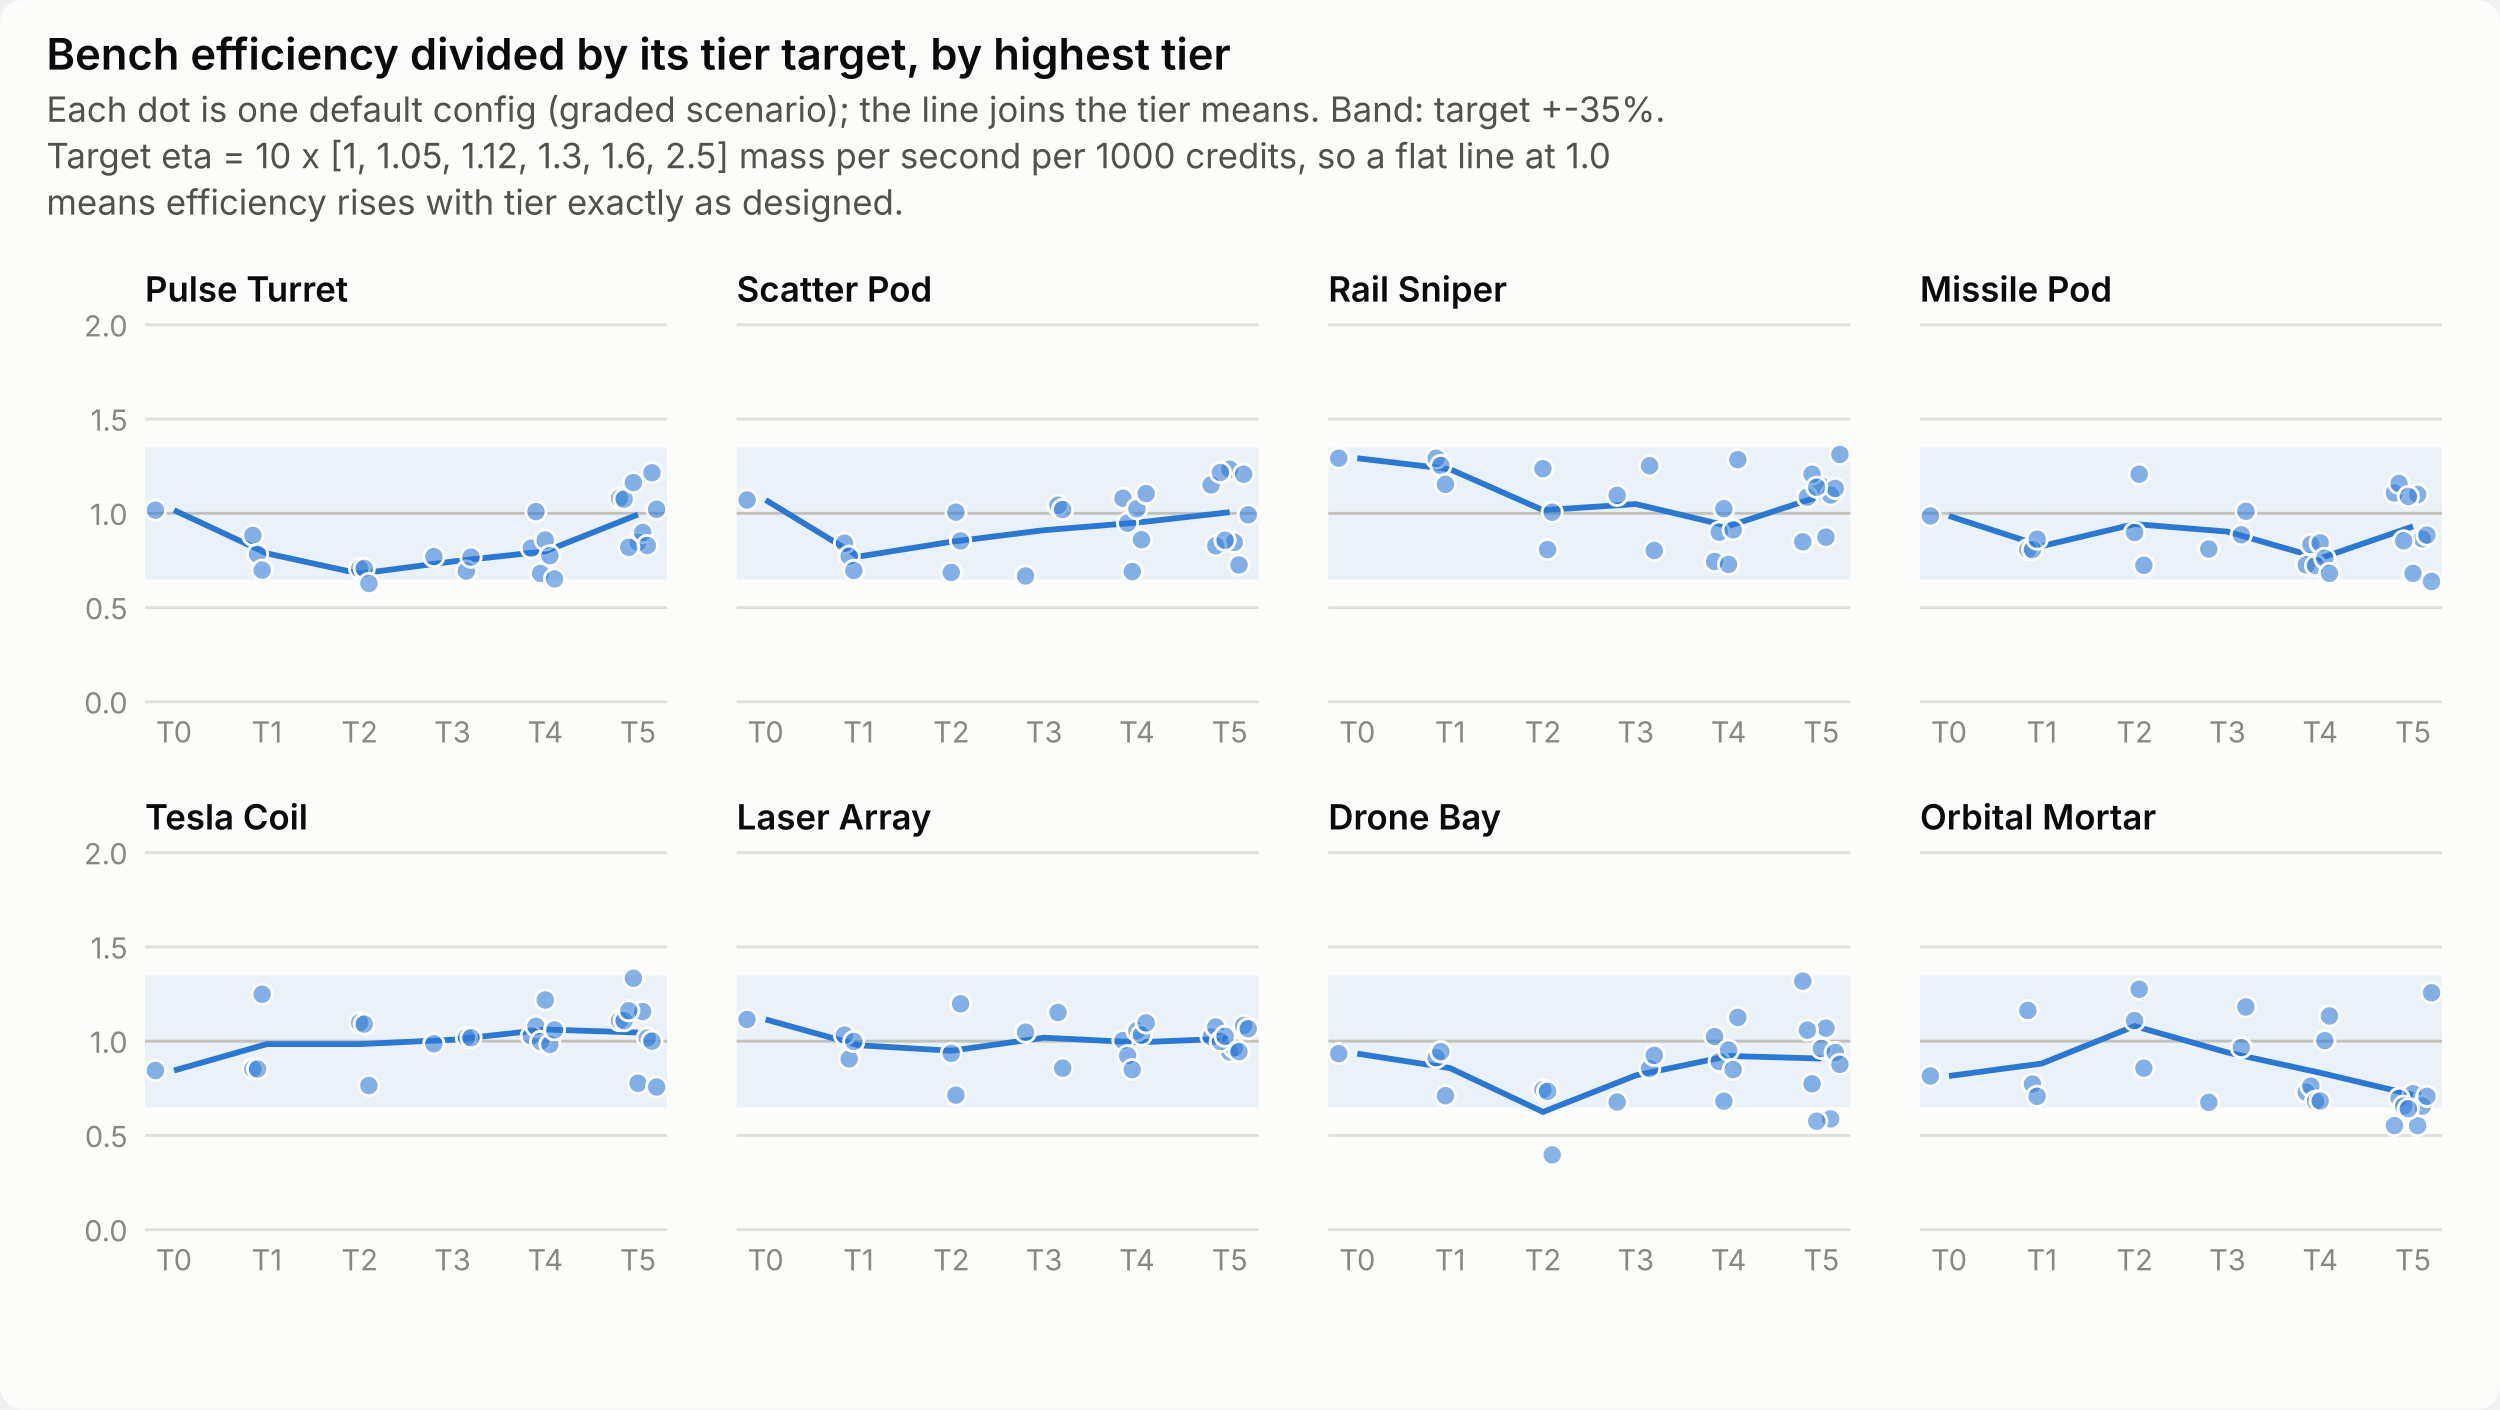
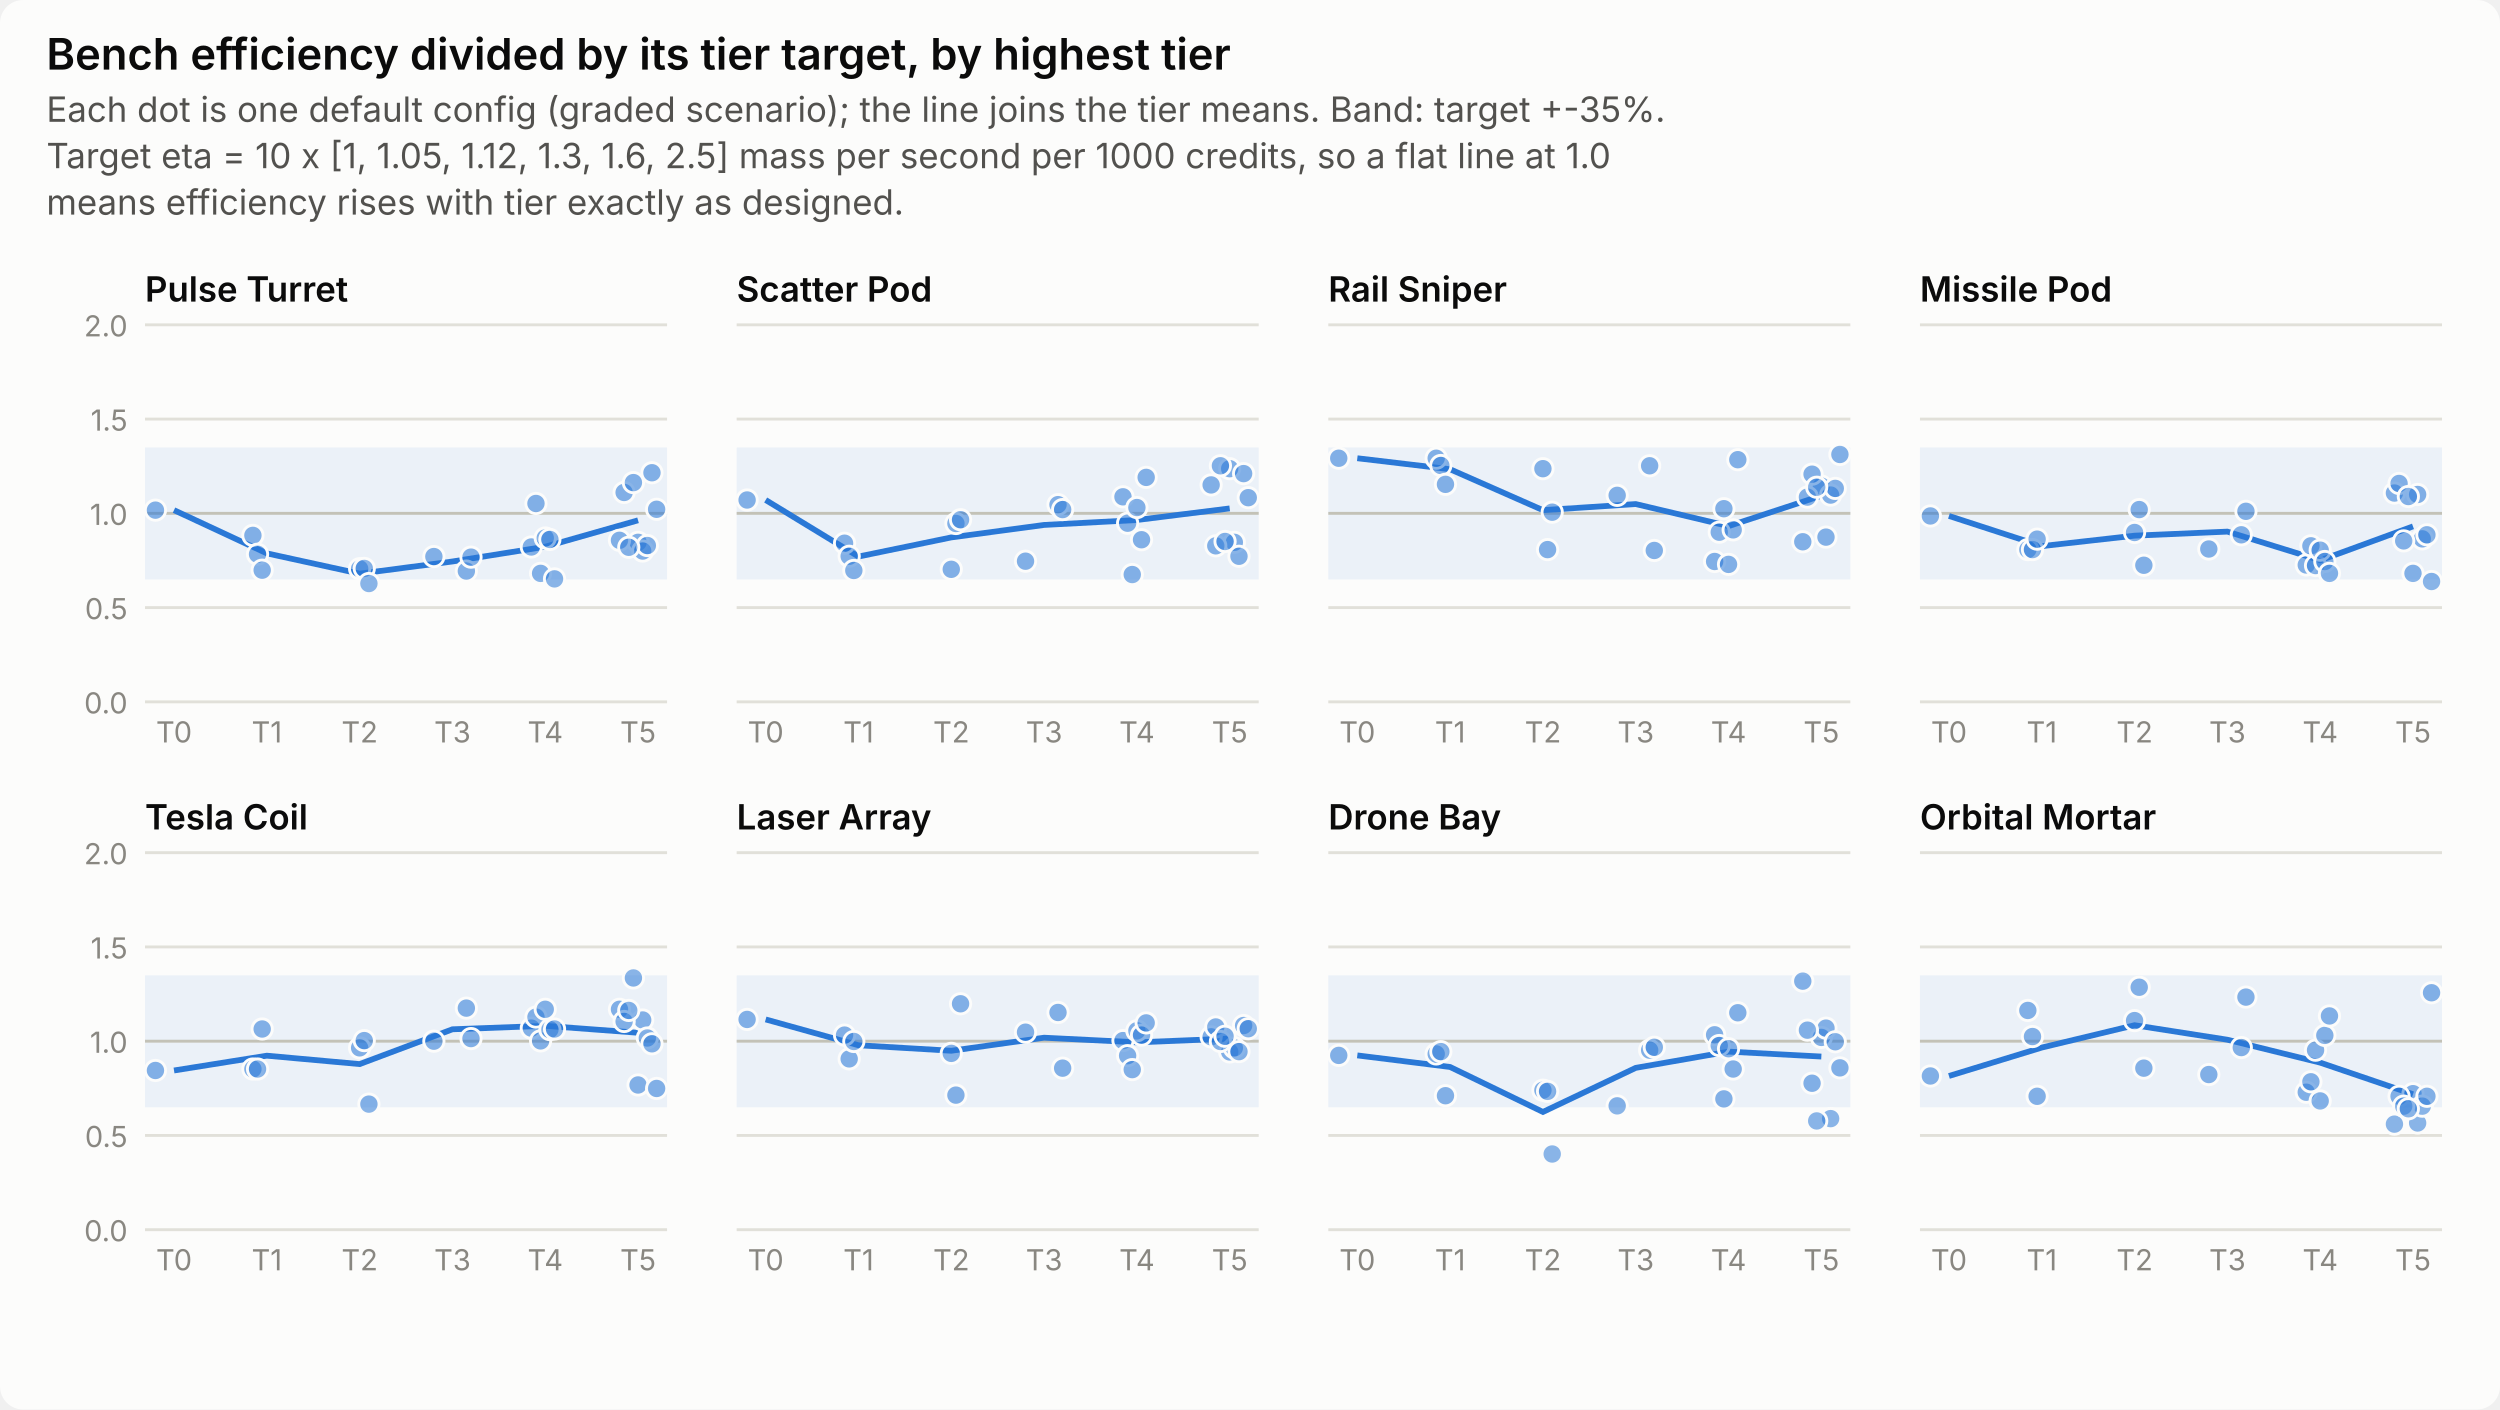
<svg xmlns="http://www.w3.org/2000/svg" viewBox="0 0 862 486" width="862" height="486" role="img" aria-labelledby="t d">
  <style>
  .bg{fill:#fcfcfb} .t1{fill:#0b0b0b} .t2{fill:#52514e} .tm{fill:#898781}
  .grid{stroke:#e1e0d9;stroke-width:1} .axis{stroke:#c3c2b7;stroke-width:1}
  .band{fill:#2a78d6;fill-opacity:.08} .band2{fill:#eb6834;fill-opacity:.08} .limit{stroke:#d03b3b;stroke-width:1.5;stroke-dasharray:4 3}
  .s1{stroke:#2a78d6} .s2{stroke:#eb6834} .s3{stroke:#1baf7a} .s4{stroke:#eda100} .s5{stroke:#e87ba4}
  .d1{fill:#2a78d6} .d2{fill:#eb6834} .d3{fill:#1baf7a} .d4{fill:#eda100} .d5{fill:#e87ba4}
  polyline{fill:none} .ring{stroke:#fcfcfb} .bgfill{fill:#fcfcfb} .hit{fill:transparent;stroke:none}
  text{font-family:system-ui,-apple-system,"Segoe UI",sans-serif}
  @media (prefers-color-scheme: dark){
    .bg{fill:#1a1a19} .t1{fill:#ffffff} .t2{fill:#c3c2b7}
    .grid{stroke:#2c2c2a} .axis{stroke:#383835} .ring{stroke:#1a1a19} .bgfill{fill:#1a1a19}
    .s1{stroke:#3987e5} .s2{stroke:#d95926} .s3{stroke:#199e70} .s4{stroke:#c98500} .s5{stroke:#d55181}
    .d1{fill:#3987e5} .d2{fill:#d95926} .d3{fill:#199e70} .d4{fill:#c98500} .d5{fill:#d55181}
  }</style>
  <rect class="bg" x="0" y="0" width="862" height="486" rx="8" />
  <text class="t1" x="16.0" y="24.0" font-size="15" text-anchor="start" font-weight="600">Bench efficiency divided by its tier target, by highest tier</text>
  <text class="t2" x="16.0" y="42.0" font-size="12" text-anchor="start">Each dot is one default config (graded scenario); the line joins the tier means. Band: target +-35%.</text>
  <text class="t2" x="16.0" y="58.0" font-size="12" text-anchor="start">Target eta = 10 x [1, 1.05, 1.12, 1.3, 1.6, 2.5] mass per second per 1000 credits, so a flat line at 1.0</text>
  <text class="t2" x="16.0" y="74.0" font-size="12" text-anchor="start">means efficiency rises with tier exactly as designed.</text>
  <text class="t1" x="50.0" y="104.0" font-size="12" text-anchor="start" font-weight="600">Pulse Turret</text>
  <rect class="band" x="50" y="154.3" width="180" height="45.5" />
  <line class="grid" x1="50.0" y1="242.0" x2="230.0" y2="242.0" />
  <text class="tm" x="44.0" y="246.0" font-size="10" text-anchor="end">0.0</text>
  <line class="grid" x1="50.0" y1="209.5" x2="230.0" y2="209.5" />
  <text class="tm" x="44.0" y="213.5" font-size="10" text-anchor="end">0.5</text>
  <line class="axis" x1="50.0" y1="177.0" x2="230.0" y2="177.0" />
  <text class="tm" x="44.0" y="181.0" font-size="10" text-anchor="end">1.0</text>
  <line class="grid" x1="50.0" y1="144.5" x2="230.0" y2="144.5" />
  <text class="tm" x="44.0" y="148.5" font-size="10" text-anchor="end">1.5</text>
  <line class="grid" x1="50.0" y1="112.0" x2="230.0" y2="112.0" />
  <text class="tm" x="44.0" y="116.0" font-size="10" text-anchor="end">2.0</text>
  <text class="tm" x="60.0" y="256.0" font-size="10" text-anchor="middle">T0</text>
  <text class="tm" x="92.0" y="256.0" font-size="10" text-anchor="middle">T1</text>
  <text class="tm" x="124.0" y="256.0" font-size="10" text-anchor="middle">T2</text>
  <text class="tm" x="156.0" y="256.0" font-size="10" text-anchor="middle">T3</text>
  <text class="tm" x="188.0" y="256.0" font-size="10" text-anchor="middle">T4</text>
  <text class="tm" x="220.0" y="256.0" font-size="10" text-anchor="middle">T5</text>
-   <polyline class="s1" fill="none" stroke-width="2" points="60.0,175.9 92.0,190.8 124.0,197.8 156.0,193.6 188.0,190.1 220.0,177.4" />
+   <polyline class="s1" fill="none" stroke-width="2" points="60.0,175.9 92.0,190.8 124.0,197.8 156.0,193.6 188.0,188.5 220.0,179.4" />
  <circle class="d1 ring" cx="53.6" cy="175.9" r="3.5" fill-opacity="0.55" stroke-width="1" />
  <circle class="d1 ring" cx="87.2" cy="184.6" r="3.5" fill-opacity="0.55" stroke-width="1" />
  <circle class="d1 ring" cx="88.8" cy="191.1" r="3.5" fill-opacity="0.55" stroke-width="1" />
  <circle class="d1 ring" cx="90.4" cy="196.6" r="3.5" fill-opacity="0.55" stroke-width="1" />
  <circle class="d1 ring" cx="124.0" cy="196.1" r="3.5" fill-opacity="0.55" stroke-width="1" />
  <circle class="d1 ring" cx="125.6" cy="196.0" r="3.5" fill-opacity="0.55" stroke-width="1" />
  <circle class="d1 ring" cx="127.2" cy="201.2" r="3.5" fill-opacity="0.55" stroke-width="1" />
  <circle class="d1 ring" cx="160.8" cy="196.9" r="3.5" fill-opacity="0.55" stroke-width="1" />
  <circle class="d1 ring" cx="162.4" cy="192.1" r="3.5" fill-opacity="0.55" stroke-width="1" />
  <circle class="d1 ring" cx="149.6" cy="191.9" r="3.5" fill-opacity="0.55" stroke-width="1" />
-   <circle class="d1 ring" cx="183.2" cy="189.0" r="3.5" fill-opacity="0.55" stroke-width="1" />
-   <circle class="d1 ring" cx="184.8" cy="176.4" r="3.5" fill-opacity="0.55" stroke-width="1" />
+   <circle class="d1 ring" cx="183.2" cy="188.6" r="3.5" fill-opacity="0.55" stroke-width="1" />
+   <circle class="d1 ring" cx="184.8" cy="173.6" r="3.5" fill-opacity="0.55" stroke-width="1" />
  <circle class="d1 ring" cx="186.4" cy="197.7" r="3.5" fill-opacity="0.55" stroke-width="1" />
  <circle class="d1 ring" cx="220.0" cy="187.0" r="3.5" fill-opacity="0.55" stroke-width="1" />
-   <circle class="d1 ring" cx="221.6" cy="183.6" r="3.5" fill-opacity="0.55" stroke-width="1" />
+   <circle class="d1 ring" cx="221.6" cy="190.0" r="3.5" fill-opacity="0.55" stroke-width="1" />
  <circle class="d1 ring" cx="223.2" cy="188.1" r="3.5" fill-opacity="0.55" stroke-width="1" />
  <circle class="d1 ring" cx="224.8" cy="163.0" r="3.5" fill-opacity="0.55" stroke-width="1" />
  <circle class="d1 ring" cx="226.4" cy="175.6" r="3.5" fill-opacity="0.55" stroke-width="1" />
-   <circle class="d1 ring" cx="213.6" cy="171.8" r="3.5" fill-opacity="0.55" stroke-width="1" />
-   <circle class="d1 ring" cx="215.2" cy="172.1" r="3.5" fill-opacity="0.55" stroke-width="1" />
+   <circle class="d1 ring" cx="213.6" cy="186.3" r="3.5" fill-opacity="0.55" stroke-width="1" />
+   <circle class="d1 ring" cx="215.2" cy="169.8" r="3.5" fill-opacity="0.55" stroke-width="1" />
  <circle class="d1 ring" cx="216.8" cy="188.7" r="3.5" fill-opacity="0.55" stroke-width="1" />
  <circle class="d1 ring" cx="218.4" cy="166.4" r="3.5" fill-opacity="0.55" stroke-width="1" />
-   <circle class="d1 ring" cx="188.0" cy="186.2" r="3.5" fill-opacity="0.55" stroke-width="1" />
-   <circle class="d1 ring" cx="189.6" cy="191.6" r="3.5" fill-opacity="0.55" stroke-width="1" />
+   <circle class="d1 ring" cx="188.0" cy="185.5" r="3.5" fill-opacity="0.55" stroke-width="1" />
+   <circle class="d1 ring" cx="189.6" cy="186.0" r="3.5" fill-opacity="0.55" stroke-width="1" />
  <circle class="d1 ring" cx="191.2" cy="199.6" r="3.5" fill-opacity="0.55" stroke-width="1" />
  <text class="t1" x="254.0" y="104.0" font-size="12" text-anchor="start" font-weight="600">Scatter Pod</text>
  <rect class="band" x="254" y="154.3" width="180" height="45.5" />
  <line class="grid" x1="254.0" y1="242.0" x2="434.0" y2="242.0" />
  <line class="grid" x1="254.0" y1="209.5" x2="434.0" y2="209.5" />
  <line class="axis" x1="254.0" y1="177.0" x2="434.0" y2="177.0" />
  <line class="grid" x1="254.0" y1="144.5" x2="434.0" y2="144.5" />
  <line class="grid" x1="254.0" y1="112.0" x2="434.0" y2="112.0" />
  <text class="tm" x="264.0" y="256.0" font-size="10" text-anchor="middle">T0</text>
  <text class="tm" x="296.0" y="256.0" font-size="10" text-anchor="middle">T1</text>
  <text class="tm" x="328.0" y="256.0" font-size="10" text-anchor="middle">T2</text>
  <text class="tm" x="360.0" y="256.0" font-size="10" text-anchor="middle">T3</text>
  <text class="tm" x="392.0" y="256.0" font-size="10" text-anchor="middle">T4</text>
  <text class="tm" x="424.0" y="256.0" font-size="10" text-anchor="middle">T5</text>
-   <polyline class="s1" fill="none" stroke-width="2" points="264.0,172.4 296.0,191.9 328.0,186.8 360.0,182.8 392.0,180.2 424.0,176.6" />
+   <polyline class="s1" fill="none" stroke-width="2" points="264.0,172.4 296.0,191.9 328.0,185.3 360.0,181.0 392.0,179.3 424.0,175.3" />
  <circle class="d1 ring" cx="257.6" cy="172.4" r="3.5" fill-opacity="0.55" stroke-width="1" />
  <circle class="d1 ring" cx="291.2" cy="187.3" r="3.5" fill-opacity="0.55" stroke-width="1" />
  <circle class="d1 ring" cx="292.8" cy="191.8" r="3.5" fill-opacity="0.55" stroke-width="1" />
  <circle class="d1 ring" cx="294.4" cy="196.7" r="3.5" fill-opacity="0.55" stroke-width="1" />
-   <circle class="d1 ring" cx="328.0" cy="197.4" r="3.5" fill-opacity="0.55" stroke-width="1" />
-   <circle class="d1 ring" cx="329.6" cy="176.6" r="3.5" fill-opacity="0.55" stroke-width="1" />
-   <circle class="d1 ring" cx="331.2" cy="186.5" r="3.5" fill-opacity="0.55" stroke-width="1" />
-   <circle class="d1 ring" cx="364.8" cy="174.2" r="3.5" fill-opacity="0.55" stroke-width="1" />
+   <circle class="d1 ring" cx="328.0" cy="196.3" r="3.5" fill-opacity="0.55" stroke-width="1" />
+   <circle class="d1 ring" cx="329.6" cy="180.5" r="3.5" fill-opacity="0.55" stroke-width="1" />
+   <circle class="d1 ring" cx="331.2" cy="179.2" r="3.5" fill-opacity="0.55" stroke-width="1" />
+   <circle class="d1 ring" cx="364.8" cy="174.0" r="3.5" fill-opacity="0.55" stroke-width="1" />
  <circle class="d1 ring" cx="366.4" cy="175.7" r="3.5" fill-opacity="0.55" stroke-width="1" />
-   <circle class="d1 ring" cx="353.6" cy="198.6" r="3.5" fill-opacity="0.55" stroke-width="1" />
-   <circle class="d1 ring" cx="387.2" cy="171.8" r="3.5" fill-opacity="0.55" stroke-width="1" />
+   <circle class="d1 ring" cx="353.6" cy="193.5" r="3.5" fill-opacity="0.55" stroke-width="1" />
+   <circle class="d1 ring" cx="387.2" cy="171.3" r="3.5" fill-opacity="0.55" stroke-width="1" />
  <circle class="d1 ring" cx="388.8" cy="180.4" r="3.5" fill-opacity="0.55" stroke-width="1" />
-   <circle class="d1 ring" cx="390.4" cy="197.1" r="3.5" fill-opacity="0.55" stroke-width="1" />
-   <circle class="d1 ring" cx="424.0" cy="161.8" r="3.5" fill-opacity="0.55" stroke-width="1" />
+   <circle class="d1 ring" cx="390.4" cy="198.1" r="3.5" fill-opacity="0.55" stroke-width="1" />
+   <circle class="d1 ring" cx="424.0" cy="161.6" r="3.5" fill-opacity="0.55" stroke-width="1" />
  <circle class="d1 ring" cx="425.6" cy="187.0" r="3.5" fill-opacity="0.55" stroke-width="1" />
-   <circle class="d1 ring" cx="427.2" cy="194.8" r="3.5" fill-opacity="0.55" stroke-width="1" />
-   <circle class="d1 ring" cx="428.8" cy="163.5" r="3.5" fill-opacity="0.55" stroke-width="1" />
-   <circle class="d1 ring" cx="430.4" cy="177.5" r="3.5" fill-opacity="0.55" stroke-width="1" />
+   <circle class="d1 ring" cx="427.2" cy="191.8" r="3.5" fill-opacity="0.55" stroke-width="1" />
+   <circle class="d1 ring" cx="428.8" cy="163.3" r="3.5" fill-opacity="0.55" stroke-width="1" />
+   <circle class="d1 ring" cx="430.4" cy="171.6" r="3.5" fill-opacity="0.55" stroke-width="1" />
  <circle class="d1 ring" cx="417.6" cy="167.2" r="3.5" fill-opacity="0.55" stroke-width="1" />
  <circle class="d1 ring" cx="419.2" cy="188.2" r="3.5" fill-opacity="0.55" stroke-width="1" />
-   <circle class="d1 ring" cx="420.8" cy="162.9" r="3.5" fill-opacity="0.55" stroke-width="1" />
-   <circle class="d1 ring" cx="422.4" cy="186.3" r="3.5" fill-opacity="0.55" stroke-width="1" />
-   <circle class="d1 ring" cx="392.0" cy="175.4" r="3.5" fill-opacity="0.55" stroke-width="1" />
+   <circle class="d1 ring" cx="420.8" cy="160.6" r="3.5" fill-opacity="0.55" stroke-width="1" />
+   <circle class="d1 ring" cx="422.4" cy="186.7" r="3.5" fill-opacity="0.55" stroke-width="1" />
+   <circle class="d1 ring" cx="392.0" cy="175.0" r="3.5" fill-opacity="0.55" stroke-width="1" />
  <circle class="d1 ring" cx="393.6" cy="186.1" r="3.5" fill-opacity="0.55" stroke-width="1" />
-   <circle class="d1 ring" cx="395.2" cy="170.2" r="3.5" fill-opacity="0.55" stroke-width="1" />
+   <circle class="d1 ring" cx="395.2" cy="164.6" r="3.5" fill-opacity="0.55" stroke-width="1" />
  <text class="t1" x="458.0" y="104.0" font-size="12" text-anchor="start" font-weight="600">Rail Sniper</text>
  <rect class="band" x="458" y="154.3" width="180" height="45.5" />
  <line class="grid" x1="458.0" y1="242.0" x2="638.0" y2="242.0" />
  <line class="grid" x1="458.0" y1="209.5" x2="638.0" y2="209.5" />
  <line class="axis" x1="458.0" y1="177.0" x2="638.0" y2="177.0" />
  <line class="grid" x1="458.0" y1="144.5" x2="638.0" y2="144.5" />
  <line class="grid" x1="458.0" y1="112.0" x2="638.0" y2="112.0" />
  <text class="tm" x="468.0" y="256.0" font-size="10" text-anchor="middle">T0</text>
  <text class="tm" x="500.0" y="256.0" font-size="10" text-anchor="middle">T1</text>
  <text class="tm" x="532.0" y="256.0" font-size="10" text-anchor="middle">T2</text>
  <text class="tm" x="564.0" y="256.0" font-size="10" text-anchor="middle">T3</text>
  <text class="tm" x="596.0" y="256.0" font-size="10" text-anchor="middle">T4</text>
  <text class="tm" x="628.0" y="256.0" font-size="10" text-anchor="middle">T5</text>
  <polyline class="s1" fill="none" stroke-width="2" points="468.0,158.0 500.0,161.8 532.0,175.9 564.0,173.8 596.0,181.4 628.0,170.9" />
  <circle class="d1 ring" cx="461.6" cy="158.0" r="3.5" fill-opacity="0.55" stroke-width="1" />
  <circle class="d1 ring" cx="495.2" cy="158.0" r="3.5" fill-opacity="0.55" stroke-width="1" />
  <circle class="d1 ring" cx="496.8" cy="160.5" r="3.5" fill-opacity="0.55" stroke-width="1" />
  <circle class="d1 ring" cx="498.4" cy="167.0" r="3.5" fill-opacity="0.55" stroke-width="1" />
  <circle class="d1 ring" cx="532.0" cy="161.6" r="3.5" fill-opacity="0.55" stroke-width="1" />
  <circle class="d1 ring" cx="533.6" cy="189.5" r="3.5" fill-opacity="0.55" stroke-width="1" />
  <circle class="d1 ring" cx="535.2" cy="176.6" r="3.5" fill-opacity="0.55" stroke-width="1" />
  <circle class="d1 ring" cx="568.8" cy="160.6" r="3.5" fill-opacity="0.55" stroke-width="1" />
  <circle class="d1 ring" cx="570.4" cy="189.8" r="3.5" fill-opacity="0.55" stroke-width="1" />
  <circle class="d1 ring" cx="557.6" cy="170.8" r="3.5" fill-opacity="0.55" stroke-width="1" />
  <circle class="d1 ring" cx="591.2" cy="193.6" r="3.5" fill-opacity="0.55" stroke-width="1" />
  <circle class="d1 ring" cx="592.8" cy="183.5" r="3.5" fill-opacity="0.55" stroke-width="1" />
  <circle class="d1 ring" cx="594.4" cy="175.4" r="3.5" fill-opacity="0.55" stroke-width="1" />
  <circle class="d1 ring" cx="628.0" cy="167.6" r="3.5" fill-opacity="0.55" stroke-width="1" />
  <circle class="d1 ring" cx="629.6" cy="185.2" r="3.5" fill-opacity="0.55" stroke-width="1" />
  <circle class="d1 ring" cx="631.2" cy="170.7" r="3.5" fill-opacity="0.55" stroke-width="1" />
  <circle class="d1 ring" cx="632.8" cy="168.4" r="3.5" fill-opacity="0.55" stroke-width="1" />
  <circle class="d1 ring" cx="634.4" cy="156.7" r="3.5" fill-opacity="0.55" stroke-width="1" />
  <circle class="d1 ring" cx="621.6" cy="186.8" r="3.5" fill-opacity="0.55" stroke-width="1" />
  <circle class="d1 ring" cx="623.2" cy="171.4" r="3.5" fill-opacity="0.55" stroke-width="1" />
  <circle class="d1 ring" cx="624.8" cy="163.5" r="3.5" fill-opacity="0.55" stroke-width="1" />
  <circle class="d1 ring" cx="626.4" cy="168.0" r="3.5" fill-opacity="0.55" stroke-width="1" />
  <circle class="d1 ring" cx="596.0" cy="194.6" r="3.5" fill-opacity="0.55" stroke-width="1" />
  <circle class="d1 ring" cx="597.6" cy="182.7" r="3.5" fill-opacity="0.55" stroke-width="1" />
  <circle class="d1 ring" cx="599.2" cy="158.5" r="3.5" fill-opacity="0.55" stroke-width="1" />
  <text class="t1" x="662.0" y="104.0" font-size="12" text-anchor="start" font-weight="600">Missile Pod</text>
  <rect class="band" x="662" y="154.3" width="180" height="45.5" />
  <line class="grid" x1="662.0" y1="242.0" x2="842.0" y2="242.0" />
  <line class="grid" x1="662.0" y1="209.5" x2="842.0" y2="209.5" />
  <line class="axis" x1="662.0" y1="177.0" x2="842.0" y2="177.0" />
  <line class="grid" x1="662.0" y1="144.5" x2="842.0" y2="144.5" />
  <line class="grid" x1="662.0" y1="112.0" x2="842.0" y2="112.0" />
  <text class="tm" x="672.0" y="256.0" font-size="10" text-anchor="middle">T0</text>
  <text class="tm" x="704.0" y="256.0" font-size="10" text-anchor="middle">T1</text>
  <text class="tm" x="736.0" y="256.0" font-size="10" text-anchor="middle">T2</text>
  <text class="tm" x="768.0" y="256.0" font-size="10" text-anchor="middle">T3</text>
  <text class="tm" x="800.0" y="256.0" font-size="10" text-anchor="middle">T4</text>
  <text class="tm" x="832.0" y="256.0" font-size="10" text-anchor="middle">T5</text>
-   <polyline class="s1" fill="none" stroke-width="2" points="672.0,177.9 704.0,188.3 736.0,180.7 768.0,183.3 800.0,192.5 832.0,181.5" />
+   <polyline class="s1" fill="none" stroke-width="2" points="672.0,177.9 704.0,188.3 736.0,184.7 768.0,183.3 800.0,193.2 832.0,181.5" />
  <circle class="d1 ring" cx="665.6" cy="177.9" r="3.5" fill-opacity="0.55" stroke-width="1" />
  <circle class="d1 ring" cx="699.2" cy="189.5" r="3.5" fill-opacity="0.55" stroke-width="1" />
  <circle class="d1 ring" cx="700.8" cy="189.5" r="3.5" fill-opacity="0.55" stroke-width="1" />
  <circle class="d1 ring" cx="702.4" cy="185.9" r="3.5" fill-opacity="0.55" stroke-width="1" />
  <circle class="d1 ring" cx="736.0" cy="183.6" r="3.5" fill-opacity="0.55" stroke-width="1" />
-   <circle class="d1 ring" cx="737.6" cy="163.5" r="3.5" fill-opacity="0.55" stroke-width="1" />
+   <circle class="d1 ring" cx="737.6" cy="175.7" r="3.5" fill-opacity="0.55" stroke-width="1" />
  <circle class="d1 ring" cx="739.2" cy="194.9" r="3.5" fill-opacity="0.55" stroke-width="1" />
  <circle class="d1 ring" cx="772.8" cy="184.4" r="3.5" fill-opacity="0.55" stroke-width="1" />
  <circle class="d1 ring" cx="774.4" cy="176.3" r="3.5" fill-opacity="0.55" stroke-width="1" />
  <circle class="d1 ring" cx="761.6" cy="189.3" r="3.5" fill-opacity="0.55" stroke-width="1" />
  <circle class="d1 ring" cx="795.2" cy="194.8" r="3.5" fill-opacity="0.55" stroke-width="1" />
-   <circle class="d1 ring" cx="796.8" cy="187.7" r="3.5" fill-opacity="0.55" stroke-width="1" />
+   <circle class="d1 ring" cx="796.8" cy="188.2" r="3.5" fill-opacity="0.55" stroke-width="1" />
  <circle class="d1 ring" cx="798.4" cy="195.0" r="3.5" fill-opacity="0.55" stroke-width="1" />
  <circle class="d1 ring" cx="832.0" cy="197.7" r="3.5" fill-opacity="0.55" stroke-width="1" />
  <circle class="d1 ring" cx="833.6" cy="170.5" r="3.5" fill-opacity="0.55" stroke-width="1" />
  <circle class="d1 ring" cx="835.2" cy="185.8" r="3.5" fill-opacity="0.55" stroke-width="1" />
-   <circle class="d1 ring" cx="836.8" cy="184.5" r="3.5" fill-opacity="0.55" stroke-width="1" />
+   <circle class="d1 ring" cx="836.8" cy="184.4" r="3.5" fill-opacity="0.55" stroke-width="1" />
  <circle class="d1 ring" cx="838.4" cy="200.5" r="3.5" fill-opacity="0.55" stroke-width="1" />
  <circle class="d1 ring" cx="825.6" cy="170.0" r="3.5" fill-opacity="0.55" stroke-width="1" />
  <circle class="d1 ring" cx="827.2" cy="166.7" r="3.5" fill-opacity="0.55" stroke-width="1" />
  <circle class="d1 ring" cx="828.8" cy="186.5" r="3.5" fill-opacity="0.55" stroke-width="1" />
  <circle class="d1 ring" cx="830.4" cy="171.2" r="3.5" fill-opacity="0.55" stroke-width="1" />
-   <circle class="d1 ring" cx="800.0" cy="187.2" r="3.5" fill-opacity="0.55" stroke-width="1" />
-   <circle class="d1 ring" cx="801.6" cy="192.5" r="3.5" fill-opacity="0.55" stroke-width="1" />
+   <circle class="d1 ring" cx="800.0" cy="189.7" r="3.5" fill-opacity="0.55" stroke-width="1" />
+   <circle class="d1 ring" cx="801.6" cy="193.6" r="3.5" fill-opacity="0.55" stroke-width="1" />
  <circle class="d1 ring" cx="803.2" cy="197.7" r="3.5" fill-opacity="0.55" stroke-width="1" />
  <text class="t1" x="50.0" y="286.0" font-size="12" text-anchor="start" font-weight="600">Tesla Coil</text>
  <rect class="band" x="50" y="336.3" width="180" height="45.5" />
  <line class="grid" x1="50.0" y1="424.0" x2="230.0" y2="424.0" />
  <text class="tm" x="44.0" y="428.0" font-size="10" text-anchor="end">0.0</text>
  <line class="grid" x1="50.0" y1="391.5" x2="230.0" y2="391.5" />
  <text class="tm" x="44.0" y="395.5" font-size="10" text-anchor="end">0.5</text>
  <line class="axis" x1="50.0" y1="359.0" x2="230.0" y2="359.0" />
  <text class="tm" x="44.0" y="363.0" font-size="10" text-anchor="end">1.0</text>
  <line class="grid" x1="50.0" y1="326.5" x2="230.0" y2="326.5" />
  <text class="tm" x="44.0" y="330.5" font-size="10" text-anchor="end">1.5</text>
  <line class="grid" x1="50.0" y1="294.0" x2="230.0" y2="294.0" />
  <text class="tm" x="44.0" y="298.0" font-size="10" text-anchor="end">2.0</text>
  <text class="tm" x="60.0" y="438.0" font-size="10" text-anchor="middle">T0</text>
  <text class="tm" x="92.0" y="438.0" font-size="10" text-anchor="middle">T1</text>
  <text class="tm" x="124.0" y="438.0" font-size="10" text-anchor="middle">T2</text>
  <text class="tm" x="156.0" y="438.0" font-size="10" text-anchor="middle">T3</text>
  <text class="tm" x="188.0" y="438.0" font-size="10" text-anchor="middle">T4</text>
  <text class="tm" x="220.0" y="438.0" font-size="10" text-anchor="middle">T5</text>
-   <polyline class="s1" fill="none" stroke-width="2" points="60.0,369.1 92.0,360.0 124.0,360.0 156.0,358.5 188.0,355.0 220.0,356.0" />
+   <polyline class="s1" fill="none" stroke-width="2" points="60.0,369.1 92.0,364.0 124.0,366.9 156.0,354.9 188.0,353.7 220.0,356.1" />
  <circle class="d1 ring" cx="53.6" cy="369.1" r="3.5" fill-opacity="0.55" stroke-width="1" />
  <circle class="d1 ring" cx="87.2" cy="368.6" r="3.5" fill-opacity="0.55" stroke-width="1" />
  <circle class="d1 ring" cx="88.8" cy="368.6" r="3.5" fill-opacity="0.55" stroke-width="1" />
-   <circle class="d1 ring" cx="90.4" cy="342.8" r="3.5" fill-opacity="0.55" stroke-width="1" />
-   <circle class="d1 ring" cx="124.0" cy="352.6" r="3.5" fill-opacity="0.55" stroke-width="1" />
-   <circle class="d1 ring" cx="125.6" cy="353.1" r="3.5" fill-opacity="0.55" stroke-width="1" />
-   <circle class="d1 ring" cx="127.2" cy="374.3" r="3.5" fill-opacity="0.55" stroke-width="1" />
-   <circle class="d1 ring" cx="160.8" cy="357.7" r="3.5" fill-opacity="0.55" stroke-width="1" />
-   <circle class="d1 ring" cx="162.4" cy="357.8" r="3.5" fill-opacity="0.55" stroke-width="1" />
-   <circle class="d1 ring" cx="149.6" cy="359.9" r="3.5" fill-opacity="0.55" stroke-width="1" />
-   <circle class="d1 ring" cx="183.2" cy="357.2" r="3.5" fill-opacity="0.55" stroke-width="1" />
-   <circle class="d1 ring" cx="184.8" cy="353.9" r="3.5" fill-opacity="0.55" stroke-width="1" />
-   <circle class="d1 ring" cx="186.4" cy="359.1" r="3.5" fill-opacity="0.55" stroke-width="1" />
-   <circle class="d1 ring" cx="220.0" cy="373.5" r="3.5" fill-opacity="0.55" stroke-width="1" />
-   <circle class="d1 ring" cx="221.6" cy="348.8" r="3.5" fill-opacity="0.55" stroke-width="1" />
+   <circle class="d1 ring" cx="90.4" cy="354.8" r="3.5" fill-opacity="0.55" stroke-width="1" />
+   <circle class="d1 ring" cx="124.0" cy="361.3" r="3.5" fill-opacity="0.55" stroke-width="1" />
+   <circle class="d1 ring" cx="125.6" cy="358.8" r="3.5" fill-opacity="0.55" stroke-width="1" />
+   <circle class="d1 ring" cx="127.2" cy="380.7" r="3.5" fill-opacity="0.55" stroke-width="1" />
+   <circle class="d1 ring" cx="160.8" cy="347.6" r="3.5" fill-opacity="0.55" stroke-width="1" />
+   <circle class="d1 ring" cx="162.4" cy="358.1" r="3.5" fill-opacity="0.55" stroke-width="1" />
+   <circle class="d1 ring" cx="149.6" cy="359.0" r="3.5" fill-opacity="0.55" stroke-width="1" />
+   <circle class="d1 ring" cx="183.2" cy="354.5" r="3.5" fill-opacity="0.55" stroke-width="1" />
+   <circle class="d1 ring" cx="184.8" cy="350.7" r="3.5" fill-opacity="0.55" stroke-width="1" />
+   <circle class="d1 ring" cx="186.4" cy="358.9" r="3.5" fill-opacity="0.55" stroke-width="1" />
+   <circle class="d1 ring" cx="220.0" cy="374.1" r="3.5" fill-opacity="0.55" stroke-width="1" />
+   <circle class="d1 ring" cx="221.6" cy="351.7" r="3.5" fill-opacity="0.55" stroke-width="1" />
  <circle class="d1 ring" cx="223.2" cy="357.9" r="3.5" fill-opacity="0.55" stroke-width="1" />
-   <circle class="d1 ring" cx="224.8" cy="359.0" r="3.5" fill-opacity="0.55" stroke-width="1" />
-   <circle class="d1 ring" cx="226.4" cy="374.8" r="3.5" fill-opacity="0.55" stroke-width="1" />
-   <circle class="d1 ring" cx="213.6" cy="351.9" r="3.5" fill-opacity="0.55" stroke-width="1" />
-   <circle class="d1 ring" cx="215.2" cy="351.9" r="3.5" fill-opacity="0.55" stroke-width="1" />
-   <circle class="d1 ring" cx="216.8" cy="348.5" r="3.5" fill-opacity="0.55" stroke-width="1" />
-   <circle class="d1 ring" cx="218.4" cy="337.3" r="3.5" fill-opacity="0.55" stroke-width="1" />
-   <circle class="d1 ring" cx="188.0" cy="344.8" r="3.5" fill-opacity="0.55" stroke-width="1" />
-   <circle class="d1 ring" cx="189.6" cy="360.1" r="3.5" fill-opacity="0.55" stroke-width="1" />
-   <circle class="d1 ring" cx="191.2" cy="355.1" r="3.5" fill-opacity="0.55" stroke-width="1" />
+   <circle class="d1 ring" cx="224.8" cy="359.9" r="3.5" fill-opacity="0.55" stroke-width="1" />
+   <circle class="d1 ring" cx="226.4" cy="375.3" r="3.5" fill-opacity="0.55" stroke-width="1" />
+   <circle class="d1 ring" cx="213.6" cy="348.0" r="3.5" fill-opacity="0.55" stroke-width="1" />
+   <circle class="d1 ring" cx="215.2" cy="352.2" r="3.5" fill-opacity="0.55" stroke-width="1" />
+   <circle class="d1 ring" cx="216.8" cy="348.4" r="3.5" fill-opacity="0.55" stroke-width="1" />
+   <circle class="d1 ring" cx="218.4" cy="337.2" r="3.5" fill-opacity="0.55" stroke-width="1" />
+   <circle class="d1 ring" cx="188.0" cy="348.0" r="3.5" fill-opacity="0.55" stroke-width="1" />
+   <circle class="d1 ring" cx="189.6" cy="355.0" r="3.5" fill-opacity="0.55" stroke-width="1" />
+   <circle class="d1 ring" cx="191.2" cy="354.8" r="3.5" fill-opacity="0.55" stroke-width="1" />
  <text class="t1" x="254.0" y="286.0" font-size="12" text-anchor="start" font-weight="600">Laser Array</text>
  <rect class="band" x="254" y="336.3" width="180" height="45.5" />
  <line class="grid" x1="254.0" y1="424.0" x2="434.0" y2="424.0" />
  <line class="grid" x1="254.0" y1="391.5" x2="434.0" y2="391.5" />
  <line class="axis" x1="254.0" y1="359.0" x2="434.0" y2="359.0" />
  <line class="grid" x1="254.0" y1="326.5" x2="434.0" y2="326.5" />
  <line class="grid" x1="254.0" y1="294.0" x2="434.0" y2="294.0" />
  <text class="tm" x="264.0" y="438.0" font-size="10" text-anchor="middle">T0</text>
  <text class="tm" x="296.0" y="438.0" font-size="10" text-anchor="middle">T1</text>
  <text class="tm" x="328.0" y="438.0" font-size="10" text-anchor="middle">T2</text>
  <text class="tm" x="360.0" y="438.0" font-size="10" text-anchor="middle">T3</text>
  <text class="tm" x="392.0" y="438.0" font-size="10" text-anchor="middle">T4</text>
  <text class="tm" x="424.0" y="438.0" font-size="10" text-anchor="middle">T5</text>
  <polyline class="s1" fill="none" stroke-width="2" points="264.0,351.5 296.0,360.4 328.0,362.3 360.0,357.8 392.0,359.4 424.0,358.1" />
  <circle class="d1 ring" cx="257.6" cy="351.5" r="3.5" fill-opacity="0.55" stroke-width="1" />
  <circle class="d1 ring" cx="291.2" cy="356.9" r="3.5" fill-opacity="0.55" stroke-width="1" />
  <circle class="d1 ring" cx="292.8" cy="365.1" r="3.5" fill-opacity="0.55" stroke-width="1" />
  <circle class="d1 ring" cx="294.4" cy="359.1" r="3.5" fill-opacity="0.55" stroke-width="1" />
  <circle class="d1 ring" cx="328.0" cy="363.2" r="3.5" fill-opacity="0.55" stroke-width="1" />
  <circle class="d1 ring" cx="329.6" cy="377.6" r="3.5" fill-opacity="0.55" stroke-width="1" />
  <circle class="d1 ring" cx="331.2" cy="346.1" r="3.5" fill-opacity="0.55" stroke-width="1" />
  <circle class="d1 ring" cx="364.8" cy="349.1" r="3.5" fill-opacity="0.55" stroke-width="1" />
  <circle class="d1 ring" cx="366.4" cy="368.3" r="3.5" fill-opacity="0.55" stroke-width="1" />
  <circle class="d1 ring" cx="353.6" cy="355.9" r="3.5" fill-opacity="0.55" stroke-width="1" />
  <circle class="d1 ring" cx="387.2" cy="358.8" r="3.5" fill-opacity="0.55" stroke-width="1" />
  <circle class="d1 ring" cx="388.8" cy="364.0" r="3.5" fill-opacity="0.55" stroke-width="1" />
  <circle class="d1 ring" cx="390.4" cy="368.8" r="3.5" fill-opacity="0.55" stroke-width="1" />
  <circle class="d1 ring" cx="424.0" cy="362.7" r="3.5" fill-opacity="0.55" stroke-width="1" />
  <circle class="d1 ring" cx="425.6" cy="361.3" r="3.5" fill-opacity="0.55" stroke-width="1" />
  <circle class="d1 ring" cx="427.2" cy="362.6" r="3.5" fill-opacity="0.55" stroke-width="1" />
  <circle class="d1 ring" cx="428.8" cy="353.6" r="3.5" fill-opacity="0.55" stroke-width="1" />
  <circle class="d1 ring" cx="430.4" cy="354.7" r="3.5" fill-opacity="0.55" stroke-width="1" />
  <circle class="d1 ring" cx="417.6" cy="357.5" r="3.5" fill-opacity="0.55" stroke-width="1" />
  <circle class="d1 ring" cx="419.2" cy="354.1" r="3.5" fill-opacity="0.55" stroke-width="1" />
  <circle class="d1 ring" cx="420.8" cy="359.1" r="3.5" fill-opacity="0.55" stroke-width="1" />
  <circle class="d1 ring" cx="422.4" cy="357.3" r="3.5" fill-opacity="0.55" stroke-width="1" />
  <circle class="d1 ring" cx="392.0" cy="355.4" r="3.5" fill-opacity="0.55" stroke-width="1" />
  <circle class="d1 ring" cx="393.6" cy="356.9" r="3.5" fill-opacity="0.55" stroke-width="1" />
  <circle class="d1 ring" cx="395.2" cy="352.7" r="3.5" fill-opacity="0.55" stroke-width="1" />
  <text class="t1" x="458.0" y="286.0" font-size="12" text-anchor="start" font-weight="600">Drone Bay</text>
  <rect class="band" x="458" y="336.3" width="180" height="45.5" />
  <line class="grid" x1="458.0" y1="424.0" x2="638.0" y2="424.0" />
  <line class="grid" x1="458.0" y1="391.5" x2="638.0" y2="391.5" />
  <line class="axis" x1="458.0" y1="359.0" x2="638.0" y2="359.0" />
  <line class="grid" x1="458.0" y1="326.5" x2="638.0" y2="326.5" />
  <line class="grid" x1="458.0" y1="294.0" x2="638.0" y2="294.0" />
  <text class="tm" x="468.0" y="438.0" font-size="10" text-anchor="middle">T0</text>
  <text class="tm" x="500.0" y="438.0" font-size="10" text-anchor="middle">T1</text>
  <text class="tm" x="532.0" y="438.0" font-size="10" text-anchor="middle">T2</text>
  <text class="tm" x="564.0" y="438.0" font-size="10" text-anchor="middle">T3</text>
  <text class="tm" x="596.0" y="438.0" font-size="10" text-anchor="middle">T4</text>
  <text class="tm" x="628.0" y="438.0" font-size="10" text-anchor="middle">T5</text>
-   <polyline class="s1" fill="none" stroke-width="2" points="468.0,363.3 500.0,368.3 532.0,383.4 564.0,370.8 596.0,364.1 628.0,365.0" />
-   <circle class="d1 ring" cx="461.6" cy="363.3" r="3.5" fill-opacity="0.55" stroke-width="1" />
-   <circle class="d1 ring" cx="495.2" cy="364.7" r="3.5" fill-opacity="0.55" stroke-width="1" />
+   <polyline class="s1" fill="none" stroke-width="2" points="468.0,363.9 500.0,367.9 532.0,383.4 564.0,368.2 596.0,362.6 628.0,364.3" />
+   <circle class="d1 ring" cx="461.6" cy="363.9" r="3.5" fill-opacity="0.55" stroke-width="1" />
+   <circle class="d1 ring" cx="495.2" cy="363.4" r="3.5" fill-opacity="0.55" stroke-width="1" />
  <circle class="d1 ring" cx="496.8" cy="362.6" r="3.5" fill-opacity="0.55" stroke-width="1" />
  <circle class="d1 ring" cx="498.4" cy="377.8" r="3.5" fill-opacity="0.55" stroke-width="1" />
-   <circle class="d1 ring" cx="532.0" cy="375.7" r="3.5" fill-opacity="0.55" stroke-width="1" />
+   <circle class="d1 ring" cx="532.0" cy="375.9" r="3.5" fill-opacity="0.55" stroke-width="1" />
  <circle class="d1 ring" cx="533.6" cy="376.3" r="3.5" fill-opacity="0.55" stroke-width="1" />
-   <circle class="d1 ring" cx="535.2" cy="398.2" r="3.5" fill-opacity="0.55" stroke-width="1" />
-   <circle class="d1 ring" cx="568.8" cy="368.4" r="3.5" fill-opacity="0.55" stroke-width="1" />
-   <circle class="d1 ring" cx="570.4" cy="363.9" r="3.5" fill-opacity="0.55" stroke-width="1" />
-   <circle class="d1 ring" cx="557.6" cy="380.0" r="3.5" fill-opacity="0.55" stroke-width="1" />
-   <circle class="d1 ring" cx="591.2" cy="357.4" r="3.5" fill-opacity="0.55" stroke-width="1" />
-   <circle class="d1 ring" cx="592.8" cy="366.0" r="3.5" fill-opacity="0.55" stroke-width="1" />
-   <circle class="d1 ring" cx="594.4" cy="379.7" r="3.5" fill-opacity="0.55" stroke-width="1" />
-   <circle class="d1 ring" cx="628.0" cy="361.5" r="3.5" fill-opacity="0.55" stroke-width="1" />
+   <circle class="d1 ring" cx="535.2" cy="397.9" r="3.5" fill-opacity="0.55" stroke-width="1" />
+   <circle class="d1 ring" cx="568.8" cy="362.1" r="3.5" fill-opacity="0.55" stroke-width="1" />
+   <circle class="d1 ring" cx="570.4" cy="361.1" r="3.5" fill-opacity="0.55" stroke-width="1" />
+   <circle class="d1 ring" cx="557.6" cy="381.3" r="3.5" fill-opacity="0.55" stroke-width="1" />
+   <circle class="d1 ring" cx="591.2" cy="356.8" r="3.5" fill-opacity="0.55" stroke-width="1" />
+   <circle class="d1 ring" cx="592.8" cy="360.5" r="3.5" fill-opacity="0.55" stroke-width="1" />
+   <circle class="d1 ring" cx="594.4" cy="378.9" r="3.5" fill-opacity="0.55" stroke-width="1" />
+   <circle class="d1 ring" cx="628.0" cy="357.7" r="3.5" fill-opacity="0.55" stroke-width="1" />
  <circle class="d1 ring" cx="629.6" cy="354.5" r="3.5" fill-opacity="0.55" stroke-width="1" />
-   <circle class="d1 ring" cx="631.2" cy="385.8" r="3.5" fill-opacity="0.55" stroke-width="1" />
-   <circle class="d1 ring" cx="632.8" cy="362.9" r="3.5" fill-opacity="0.55" stroke-width="1" />
-   <circle class="d1 ring" cx="634.4" cy="367.0" r="3.5" fill-opacity="0.55" stroke-width="1" />
+   <circle class="d1 ring" cx="631.2" cy="385.7" r="3.5" fill-opacity="0.55" stroke-width="1" />
+   <circle class="d1 ring" cx="632.8" cy="359.2" r="3.5" fill-opacity="0.55" stroke-width="1" />
+   <circle class="d1 ring" cx="634.4" cy="368.2" r="3.5" fill-opacity="0.55" stroke-width="1" />
  <circle class="d1 ring" cx="621.6" cy="338.3" r="3.5" fill-opacity="0.55" stroke-width="1" />
  <circle class="d1 ring" cx="623.2" cy="355.2" r="3.5" fill-opacity="0.55" stroke-width="1" />
-   <circle class="d1 ring" cx="624.8" cy="373.7" r="3.5" fill-opacity="0.55" stroke-width="1" />
-   <circle class="d1 ring" cx="626.4" cy="386.6" r="3.5" fill-opacity="0.55" stroke-width="1" />
-   <circle class="d1 ring" cx="596.0" cy="362.1" r="3.5" fill-opacity="0.55" stroke-width="1" />
-   <circle class="d1 ring" cx="597.6" cy="368.8" r="3.5" fill-opacity="0.55" stroke-width="1" />
-   <circle class="d1 ring" cx="599.2" cy="350.8" r="3.5" fill-opacity="0.55" stroke-width="1" />
+   <circle class="d1 ring" cx="624.8" cy="373.5" r="3.5" fill-opacity="0.55" stroke-width="1" />
+   <circle class="d1 ring" cx="626.4" cy="386.5" r="3.5" fill-opacity="0.55" stroke-width="1" />
+   <circle class="d1 ring" cx="596.0" cy="361.6" r="3.5" fill-opacity="0.55" stroke-width="1" />
+   <circle class="d1 ring" cx="597.6" cy="368.6" r="3.5" fill-opacity="0.55" stroke-width="1" />
+   <circle class="d1 ring" cx="599.2" cy="349.2" r="3.5" fill-opacity="0.55" stroke-width="1" />
  <text class="t1" x="662.0" y="286.0" font-size="12" text-anchor="start" font-weight="600">Orbital Mortar</text>
  <rect class="band" x="662" y="336.3" width="180" height="45.5" />
  <line class="grid" x1="662.0" y1="424.0" x2="842.0" y2="424.0" />
  <line class="grid" x1="662.0" y1="391.5" x2="842.0" y2="391.5" />
  <line class="axis" x1="662.0" y1="359.0" x2="842.0" y2="359.0" />
  <line class="grid" x1="662.0" y1="326.5" x2="842.0" y2="326.5" />
  <line class="grid" x1="662.0" y1="294.0" x2="842.0" y2="294.0" />
  <text class="tm" x="672.0" y="438.0" font-size="10" text-anchor="middle">T0</text>
  <text class="tm" x="704.0" y="438.0" font-size="10" text-anchor="middle">T1</text>
  <text class="tm" x="736.0" y="438.0" font-size="10" text-anchor="middle">T2</text>
  <text class="tm" x="768.0" y="438.0" font-size="10" text-anchor="middle">T3</text>
  <text class="tm" x="800.0" y="438.0" font-size="10" text-anchor="middle">T4</text>
  <text class="tm" x="832.0" y="438.0" font-size="10" text-anchor="middle">T5</text>
-   <polyline class="s1" fill="none" stroke-width="2" points="672.0,371.0 704.0,366.7 736.0,353.8 768.0,362.9 800.0,369.9 832.0,377.5" />
+   <polyline class="s1" fill="none" stroke-width="2" points="672.0,371.0 704.0,361.2 736.0,353.5 768.0,358.5 800.0,366.4 832.0,377.3" />
  <circle class="d1 ring" cx="665.6" cy="371.0" r="3.5" fill-opacity="0.55" stroke-width="1" />
  <circle class="d1 ring" cx="699.2" cy="348.4" r="3.5" fill-opacity="0.55" stroke-width="1" />
-   <circle class="d1 ring" cx="700.8" cy="373.8" r="3.5" fill-opacity="0.55" stroke-width="1" />
+   <circle class="d1 ring" cx="700.8" cy="357.4" r="3.5" fill-opacity="0.55" stroke-width="1" />
  <circle class="d1 ring" cx="702.4" cy="378.0" r="3.5" fill-opacity="0.55" stroke-width="1" />
  <circle class="d1 ring" cx="736.0" cy="351.9" r="3.5" fill-opacity="0.55" stroke-width="1" />
-   <circle class="d1 ring" cx="737.6" cy="341.1" r="3.5" fill-opacity="0.55" stroke-width="1" />
+   <circle class="d1 ring" cx="737.6" cy="340.4" r="3.5" fill-opacity="0.55" stroke-width="1" />
  <circle class="d1 ring" cx="739.2" cy="368.3" r="3.5" fill-opacity="0.55" stroke-width="1" />
  <circle class="d1 ring" cx="772.8" cy="361.2" r="3.5" fill-opacity="0.55" stroke-width="1" />
-   <circle class="d1 ring" cx="774.4" cy="347.2" r="3.5" fill-opacity="0.55" stroke-width="1" />
-   <circle class="d1 ring" cx="761.6" cy="380.1" r="3.5" fill-opacity="0.55" stroke-width="1" />
+   <circle class="d1 ring" cx="774.4" cy="343.8" r="3.5" fill-opacity="0.55" stroke-width="1" />
+   <circle class="d1 ring" cx="761.6" cy="370.5" r="3.5" fill-opacity="0.55" stroke-width="1" />
  <circle class="d1 ring" cx="795.2" cy="376.6" r="3.5" fill-opacity="0.55" stroke-width="1" />
-   <circle class="d1 ring" cx="796.8" cy="374.5" r="3.5" fill-opacity="0.55" stroke-width="1" />
-   <circle class="d1 ring" cx="798.4" cy="379.7" r="3.5" fill-opacity="0.55" stroke-width="1" />
+   <circle class="d1 ring" cx="796.8" cy="373.0" r="3.5" fill-opacity="0.55" stroke-width="1" />
+   <circle class="d1 ring" cx="798.4" cy="362.1" r="3.5" fill-opacity="0.55" stroke-width="1" />
  <circle class="d1 ring" cx="832.0" cy="377.1" r="3.5" fill-opacity="0.55" stroke-width="1" />
-   <circle class="d1 ring" cx="833.6" cy="388.1" r="3.5" fill-opacity="0.55" stroke-width="1" />
+   <circle class="d1 ring" cx="833.6" cy="387.2" r="3.5" fill-opacity="0.55" stroke-width="1" />
  <circle class="d1 ring" cx="835.2" cy="381.4" r="3.5" fill-opacity="0.55" stroke-width="1" />
  <circle class="d1 ring" cx="836.8" cy="378.0" r="3.5" fill-opacity="0.55" stroke-width="1" />
  <circle class="d1 ring" cx="838.4" cy="342.3" r="3.5" fill-opacity="0.55" stroke-width="1" />
-   <circle class="d1 ring" cx="825.6" cy="388.1" r="3.5" fill-opacity="0.55" stroke-width="1" />
-   <circle class="d1 ring" cx="827.2" cy="378.7" r="3.5" fill-opacity="0.55" stroke-width="1" />
+   <circle class="d1 ring" cx="825.6" cy="387.6" r="3.5" fill-opacity="0.55" stroke-width="1" />
+   <circle class="d1 ring" cx="827.2" cy="378.0" r="3.5" fill-opacity="0.55" stroke-width="1" />
  <circle class="d1 ring" cx="828.8" cy="381.4" r="3.5" fill-opacity="0.55" stroke-width="1" />
  <circle class="d1 ring" cx="830.4" cy="382.3" r="3.5" fill-opacity="0.55" stroke-width="1" />
  <circle class="d1 ring" cx="800.0" cy="379.6" r="3.5" fill-opacity="0.55" stroke-width="1" />
-   <circle class="d1 ring" cx="801.6" cy="358.8" r="3.5" fill-opacity="0.55" stroke-width="1" />
+   <circle class="d1 ring" cx="801.6" cy="357.0" r="3.5" fill-opacity="0.55" stroke-width="1" />
  <circle class="d1 ring" cx="803.2" cy="350.3" r="3.5" fill-opacity="0.55" stroke-width="1" />
</svg>
